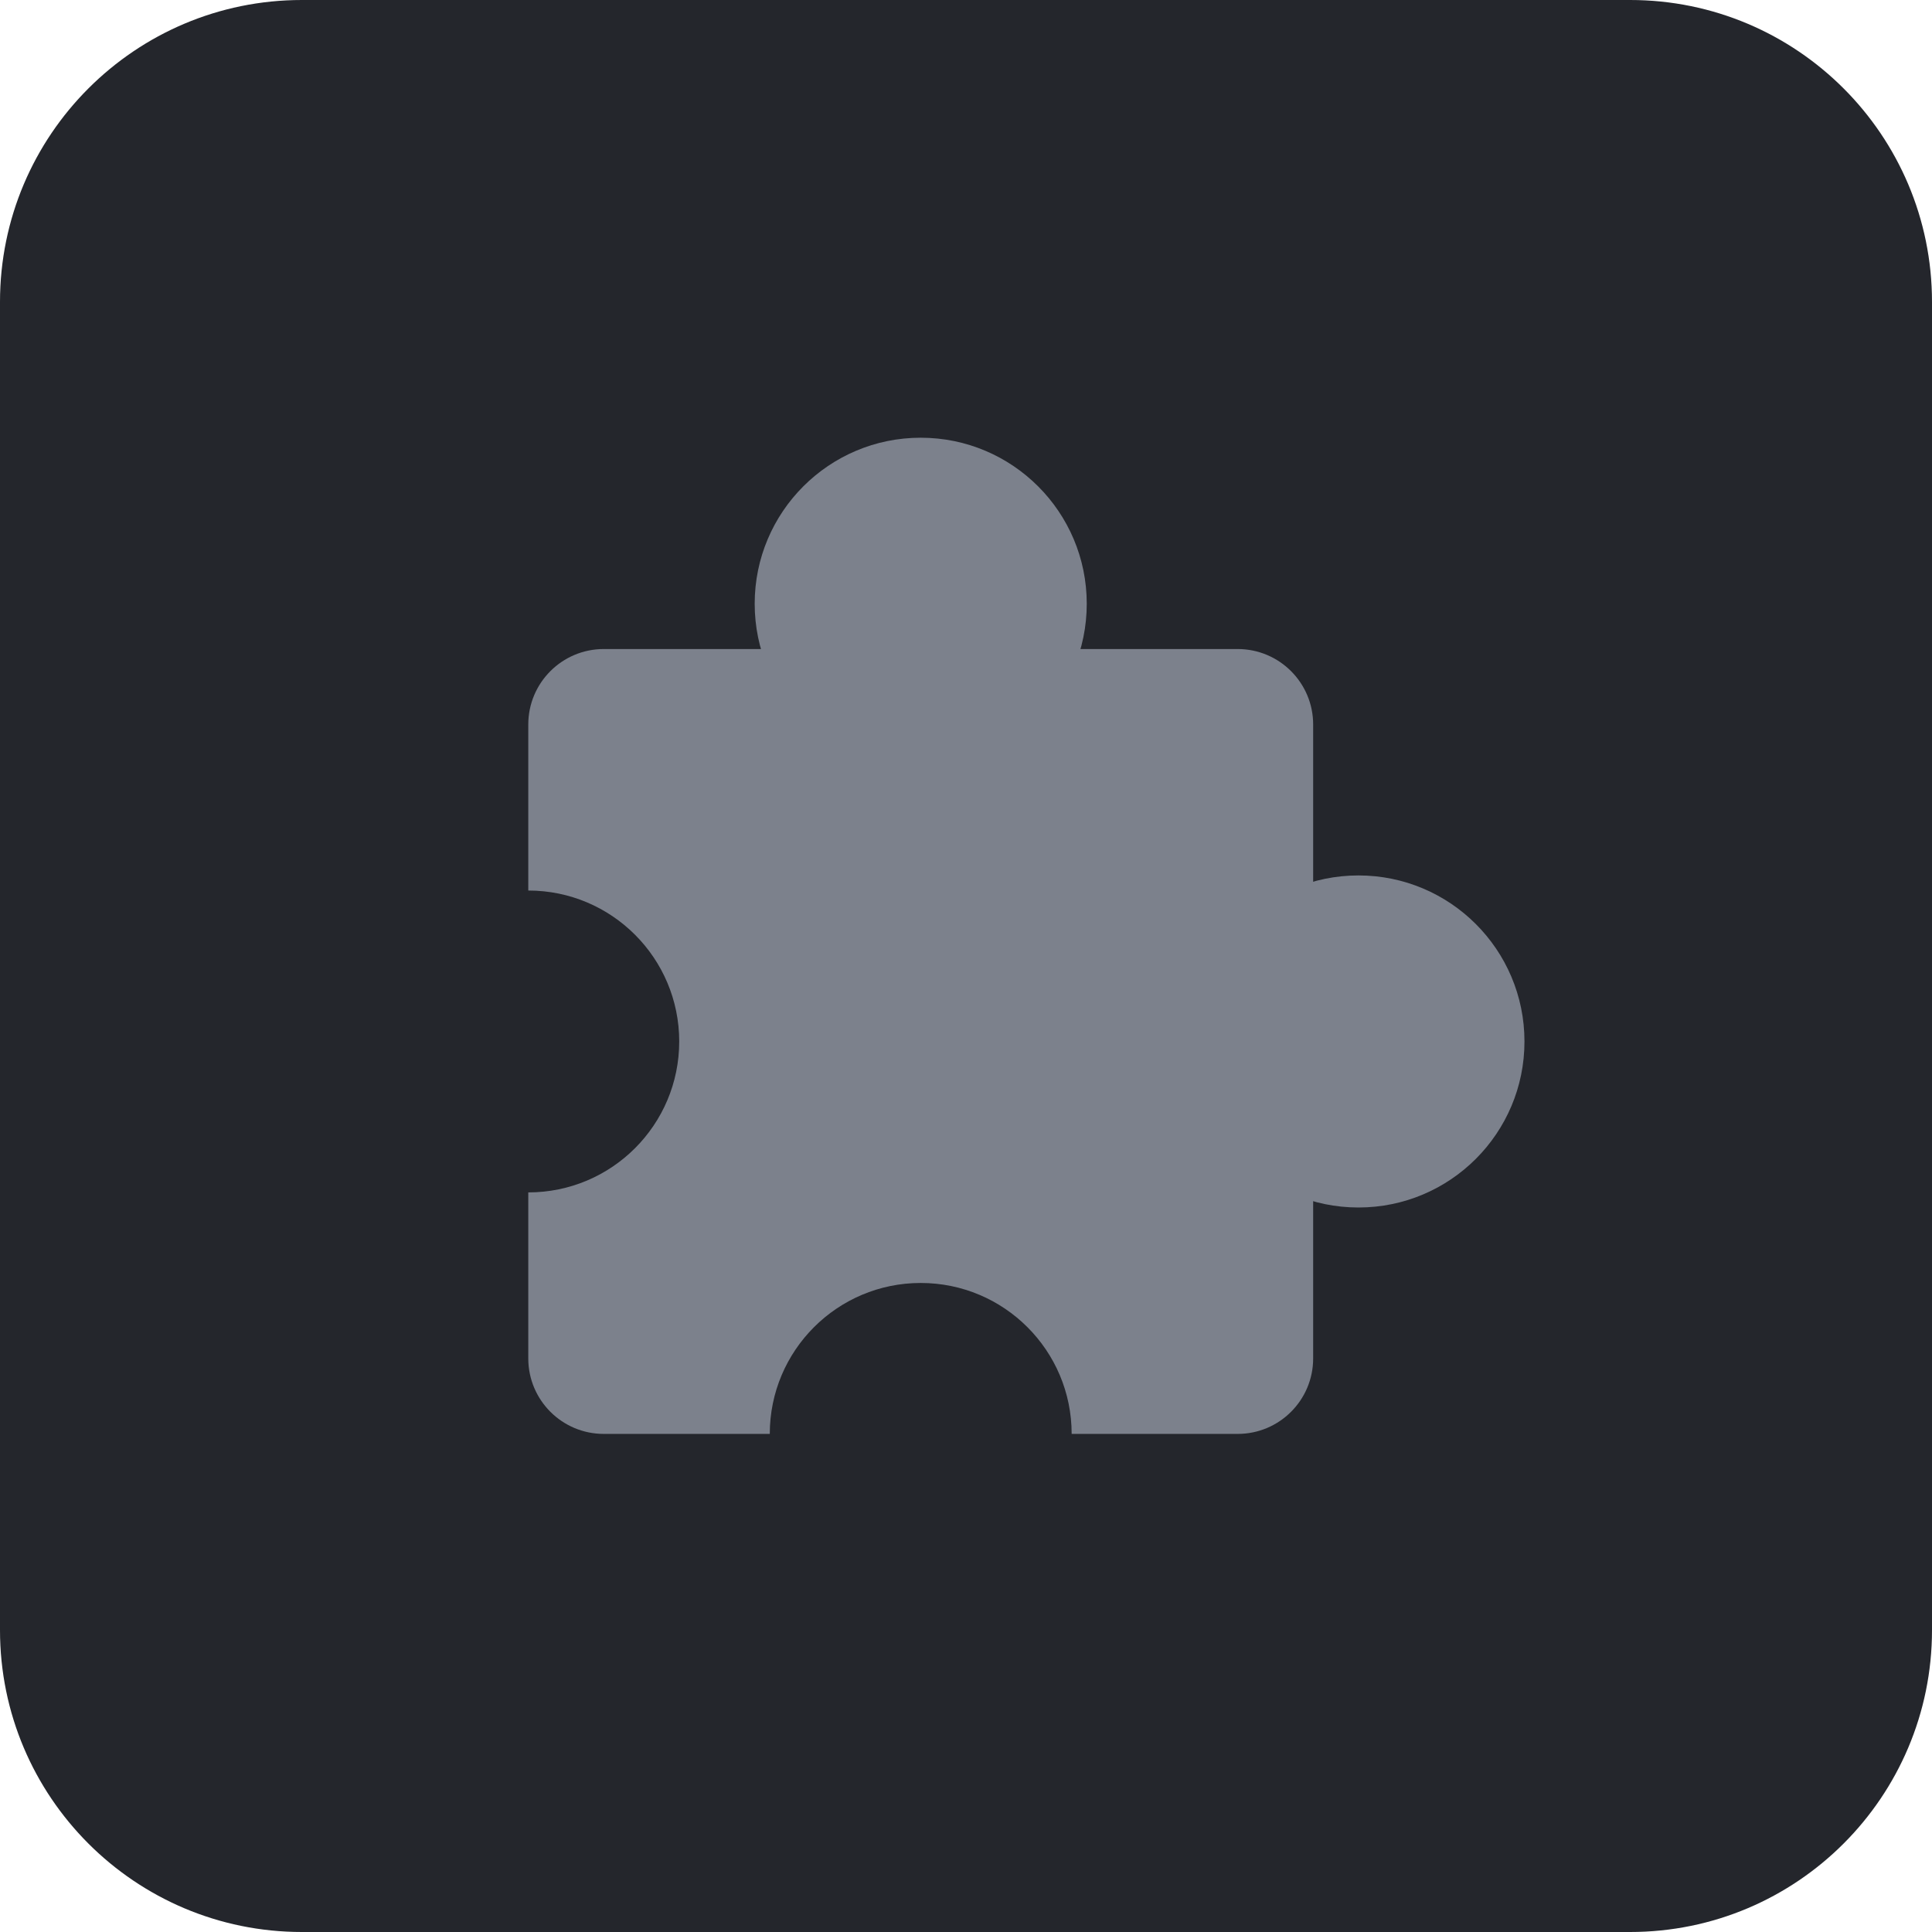
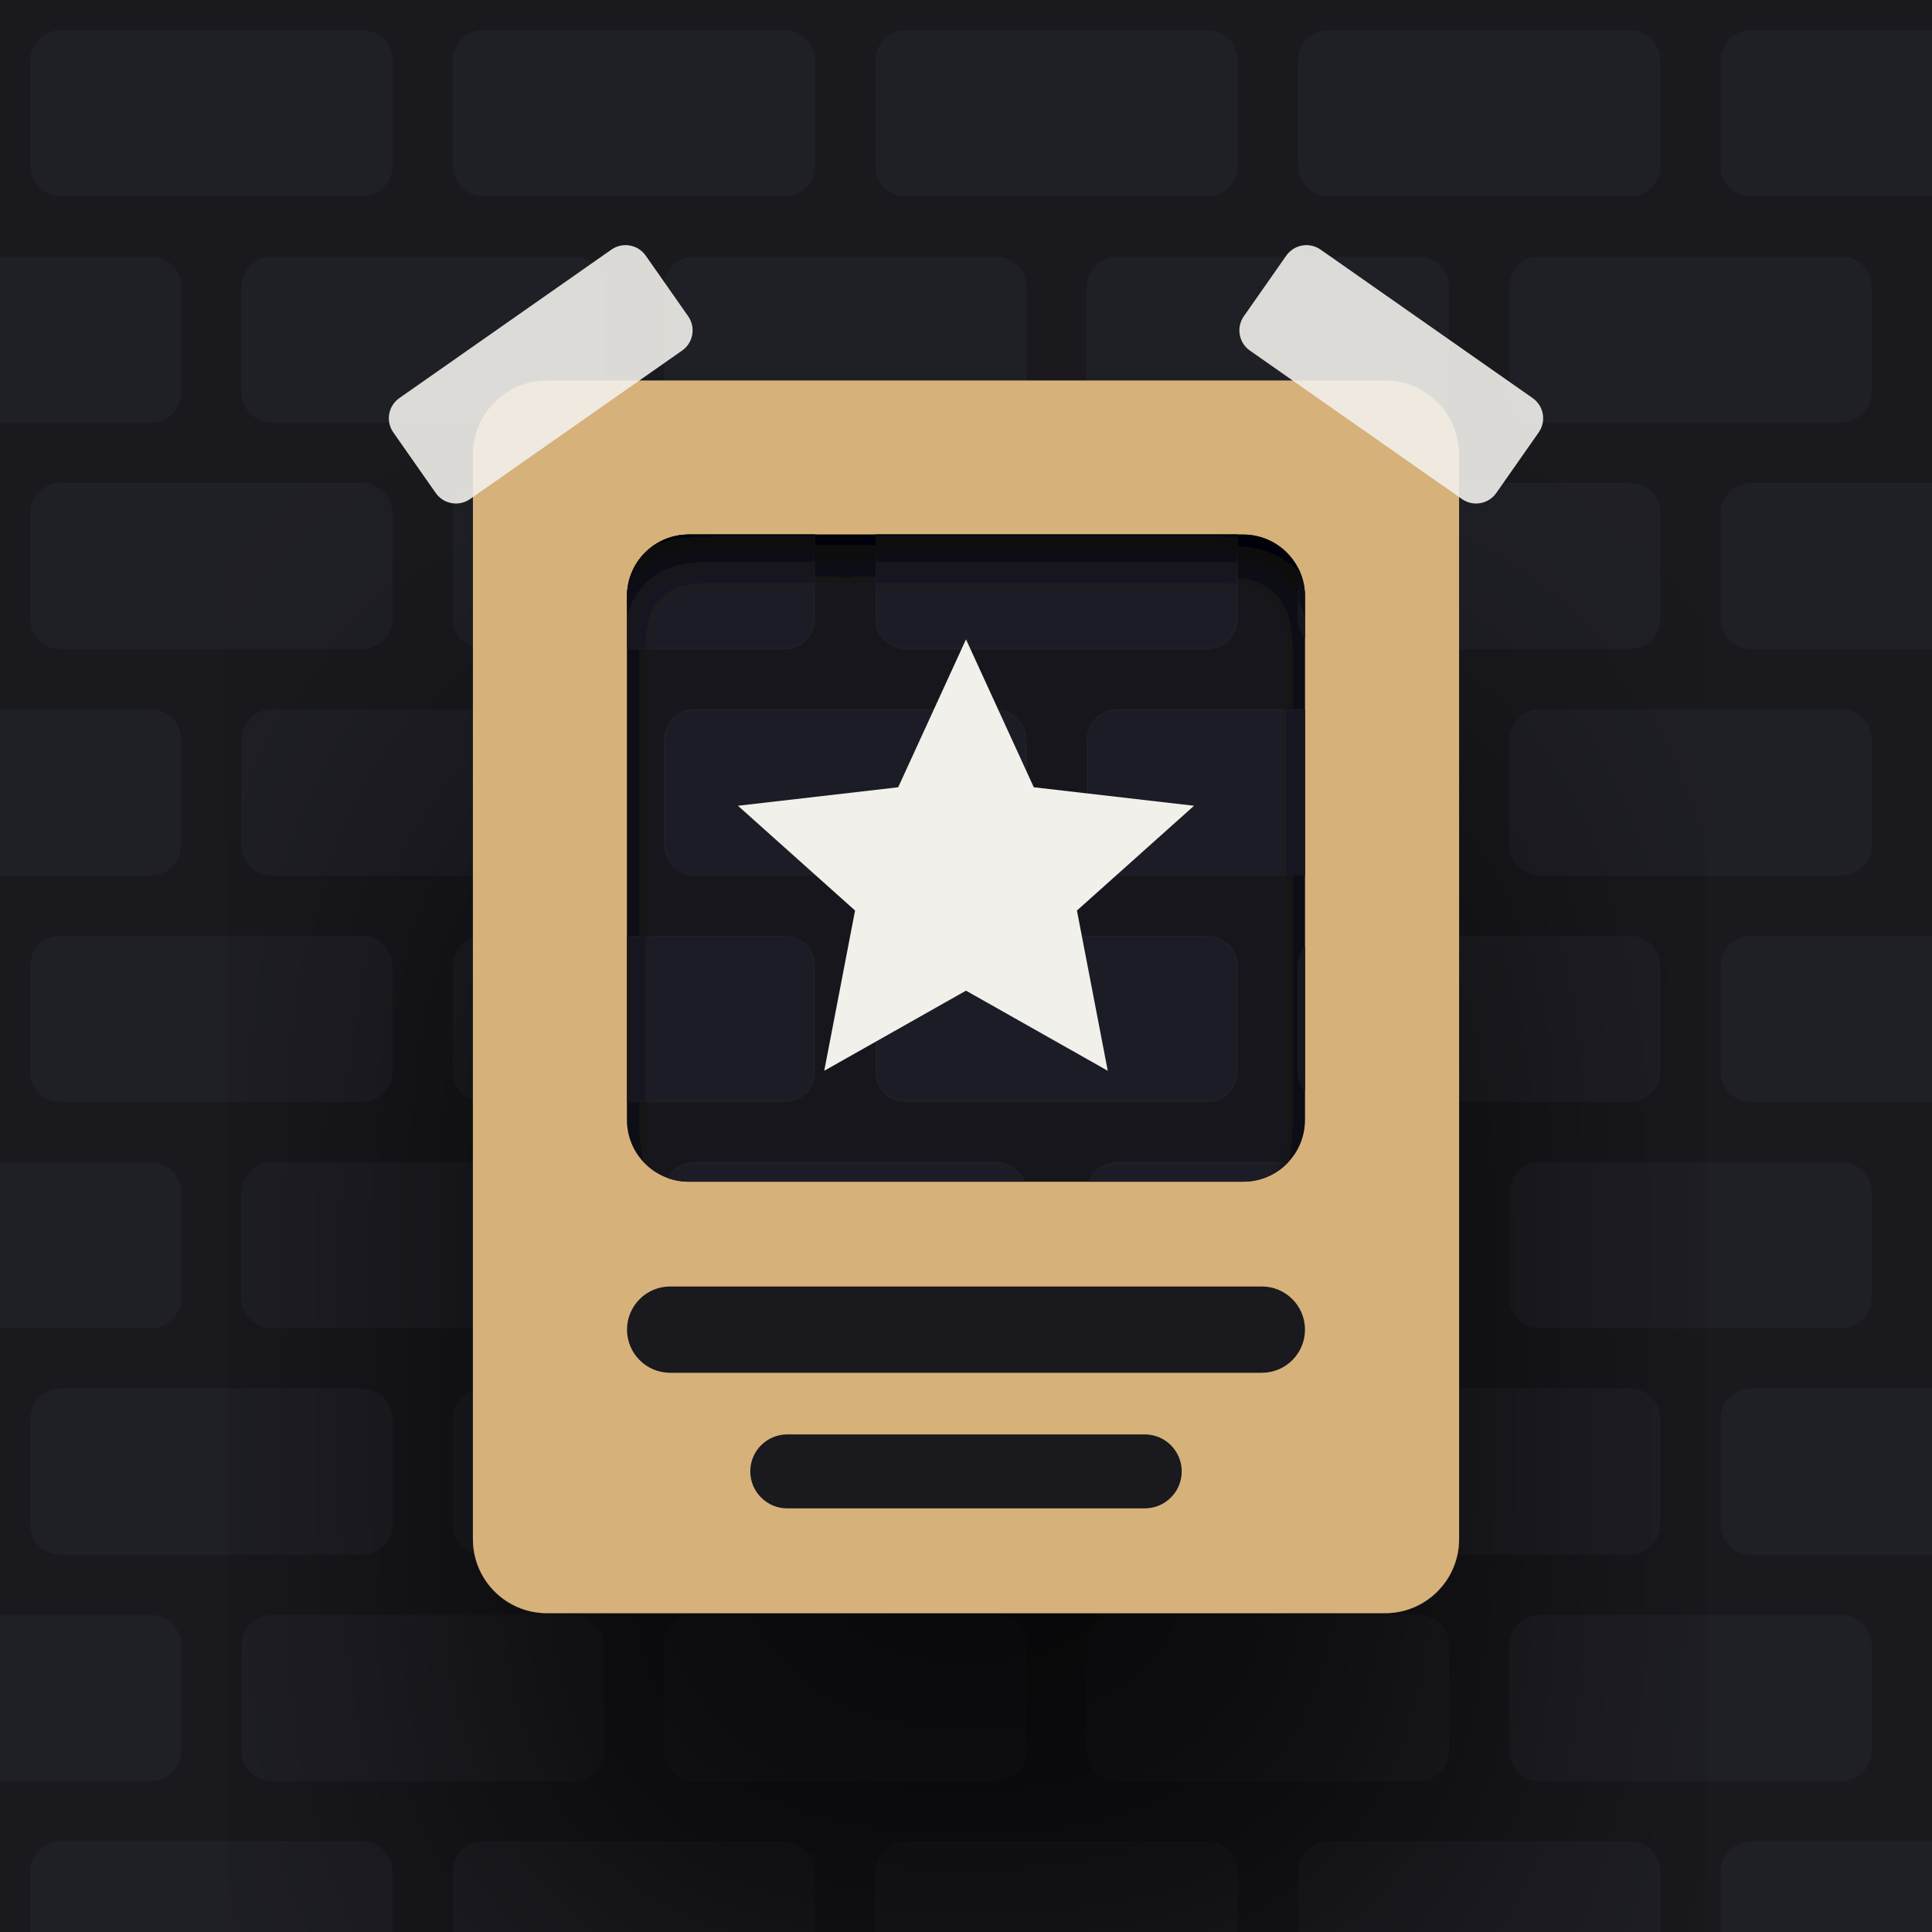
<svg xmlns="http://www.w3.org/2000/svg" viewBox="0 0 256 256" width="256" height="256">
-   <rect width="256" height="256" rx="40" fill="#24262C" />
-   <g fill="#7C818C">
-     <rect x="70" y="86" width="104" height="104" rx="10" />
-     <circle cx="122" cy="80" r="22" />
-     <circle cx="180" cy="138" r="22" />
+   <defs>
+     <pattern id="bricks" width="56" height="60" patternUnits="userSpaceOnUse">
+       <rect x="4" y="4" width="48" height="22" rx="4" fill="#1F1F26" />
+       <rect x="-24" y="34" width="48" height="22" rx="4" fill="#1F1F26" />
+       <rect x="32" y="34" width="48" height="22" rx="4" fill="#1F1F26" />
+     </pattern>
+     <filter id="drop" x="-25%" y="-25%" width="150%" height="160%">
+       <feGaussianBlur in="SourceAlpha" stdDeviation="4" />
+       <feOffset dy="6" result="b" />
+       <feFlood flood-color="#000" flood-opacity="0.7" />
+       <feComposite in2="b" operator="in" />
+       <feMerge>
+         <feMergeNode />
+         <feMergeNode in="SourceGraphic" />
+       </feMerge>
+     </filter>
+     <filter id="pocket" x="-20%" y="-20%" width="140%" height="140%">
+       <feOffset in="SourceAlpha" dy="4" />
+       <feGaussianBlur stdDeviation="2.8" result="o" />
+       <feComposite in="SourceAlpha" in2="o" operator="out" result="edge" />
+       <feFlood flood-color="#000" flood-opacity="0.9" />
+       <feComposite in2="edge" operator="in" result="sh" />
+       <feMerge>
+         <feMergeNode in="SourceGraphic" />
+         <feMergeNode in="sh" />
+       </feMerge>
+     </filter>
+   </defs>
+   <rect width="256" height="256" fill="#19191E" />
+   <rect width="256" height="256" fill="url(#bricks)" />
+   <g transform="translate(30.0 30.0) scale(8.166667)">
+     <g filter="url(#drop)">
+       <rect x="4" y="2.5" width="16" height="20" rx="1.2" fill="#D6B17A" />
+     </g>
  </g>
-   <g fill="#24262C">
-     <circle cx="70" cy="138" r="20" />
-     <circle cx="122" cy="190" r="20" />
+   <g filter="url(#pocket)">
+     <rect x="83.08" y="70.83" width="89.83" height="85.75" rx="8.17" fill="#19191E" />
+     <rect x="83.08" y="70.83" width="89.83" height="85.75" rx="8.17" fill="url(#bricks)" />
+   </g>
+   <g transform="translate(30.0 30.0) scale(8.166667)">
+     <path d="M12 6.7 L13.1 9.1 L15.7 9.4 L13.8 11.1 L14.3 13.7 L12 12.4 L9.7 13.7 L10.2 11.1 L8.3 9.4 L10.9 9.1 Z" fill="#F2F0EA" />
+     <rect x="2.6" y="1.4" width="5" height="2" rx="0.4" fill="#F2F0EA" opacity="0.9" transform="rotate(-35 5.1 2.4)" />
+     <rect x="16.4" y="1.4" width="5" height="2" rx="0.4" fill="#F2F0EA" opacity="0.9" transform="rotate(35 18.9 2.4)" />
+     <rect x="6.5" y="17.2" width="11" height="1.4" rx="0.7" fill="#19191E" />
+     <rect x="8.5" y="19.6" width="7" height="1.2" rx="0.6" fill="#19191E" />
  </g>
</svg>
